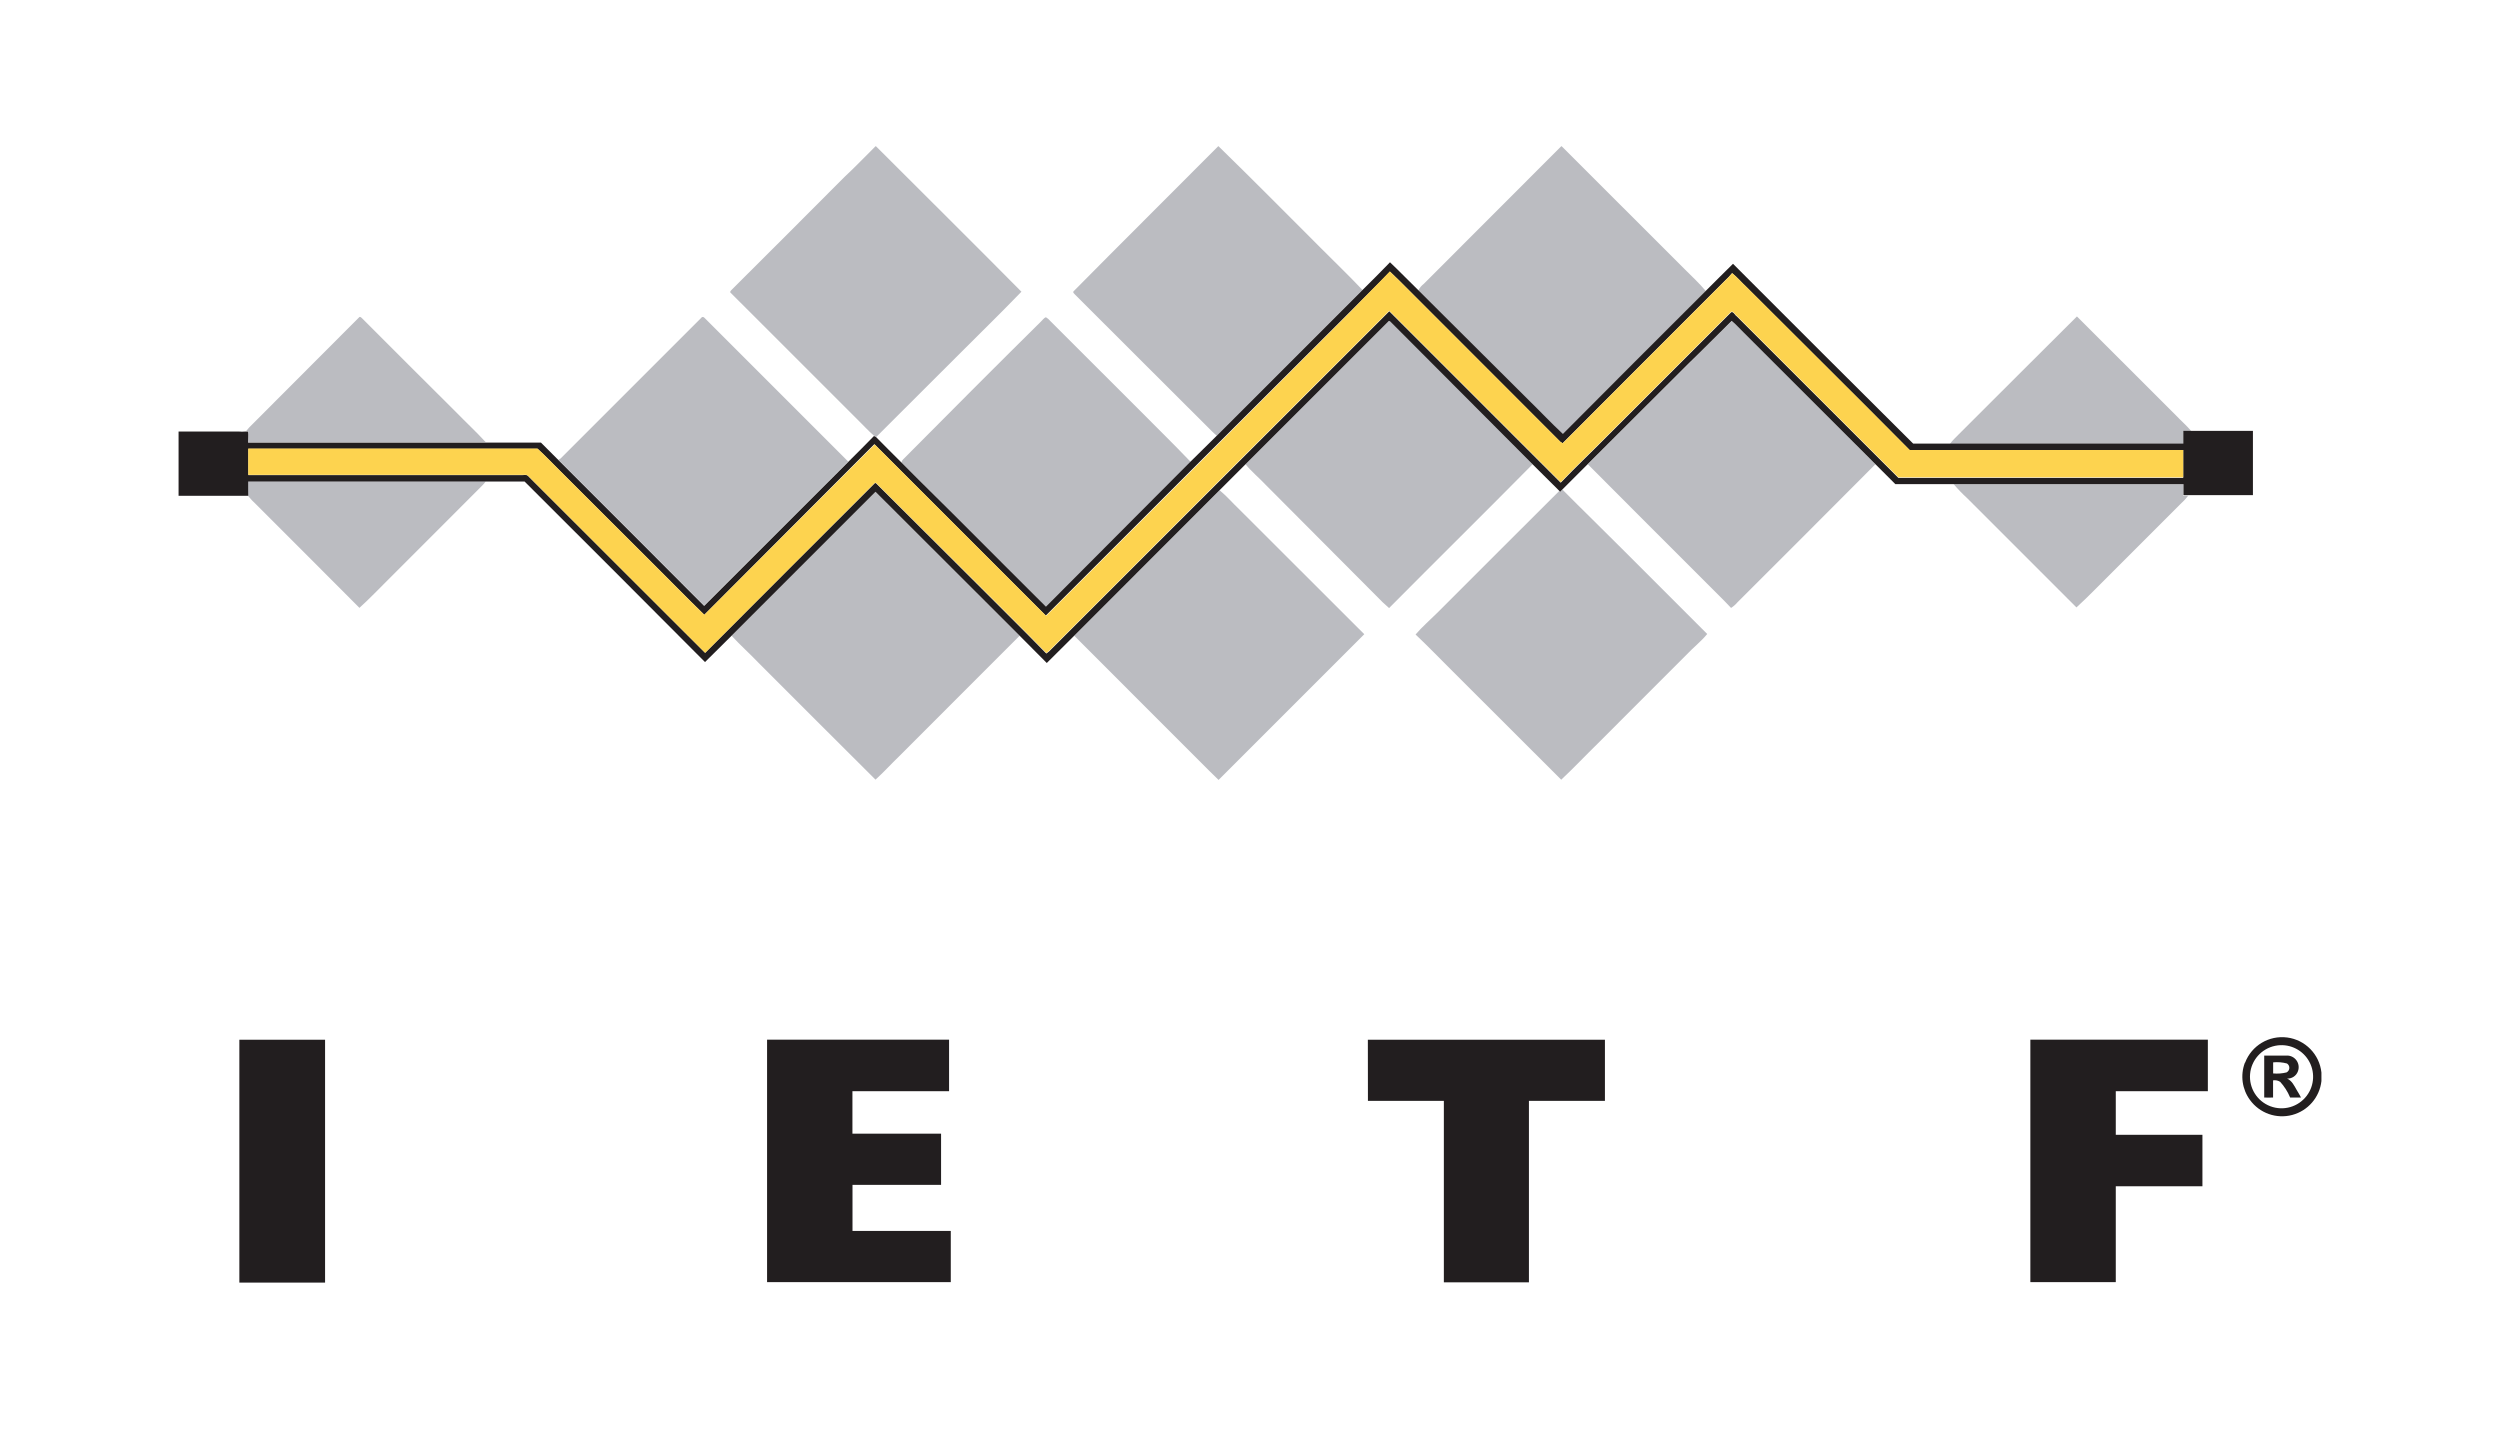
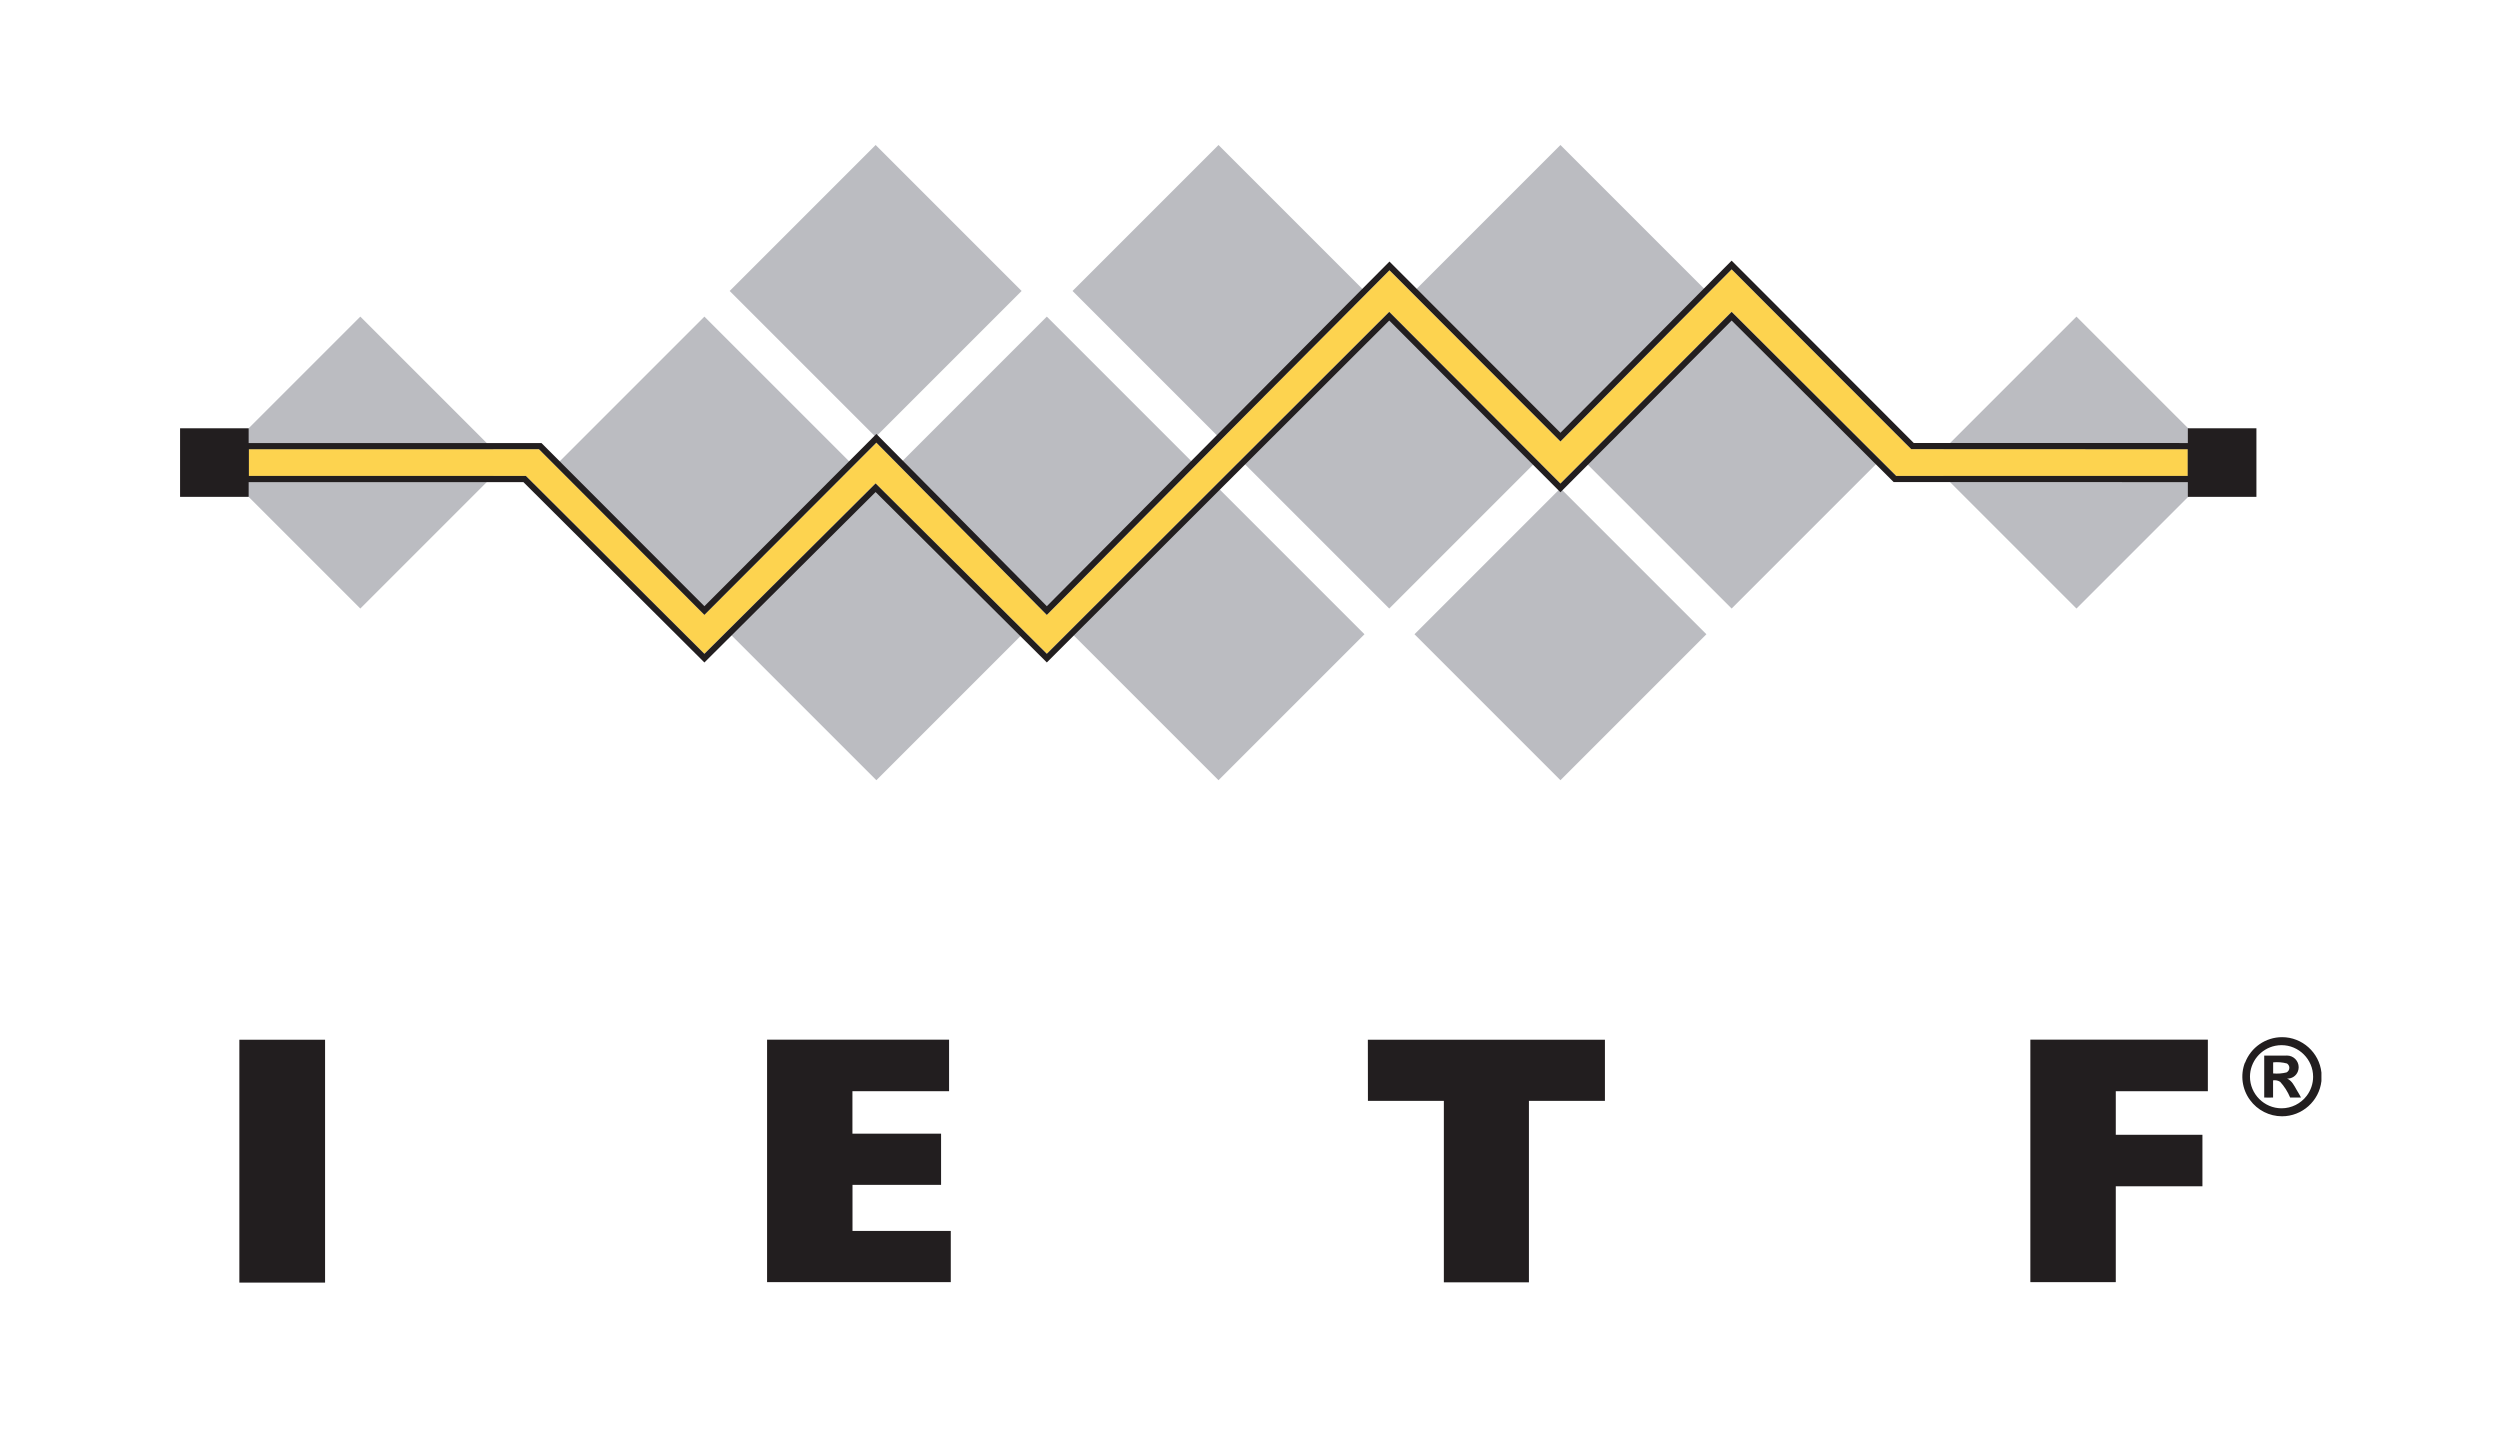
- <svg xmlns="http://www.w3.org/2000/svg" viewBox="0 0 350 200">
-   <defs>
-     <style>.cls-1{fill:none;}.cls-2{fill:#bbbcc1;}.cls-3{fill:#221e1f;}.cls-4{fill:#fdd34f;}</style>
-   </defs>
-   <g id="Layer_2" data-name="Layer 2">
-     <g id="svg2">
-       <rect class="cls-1" width="350" height="200" />
-       <path id="path6" class="cls-2" d="M122.57,20.48h.07C129.42,27.26,136.23,34,143,40.84c-3,3.11-6.15,6.16-9.21,9.24L122.68,61.17a.57.57,0,0,0-.34-.18c-.78-.68-1.48-1.46-2.22-2.18L102.3,41c-.17-.12,0-.28.08-.38q7.94-7.9,15.84-15.84C119.72,23.39,121.12,21.91,122.57,20.48Z" />
-       <path id="path8" class="cls-2" d="M170.54,20.48h.06C175.44,25.2,180.19,30,185,34.81c1.91,1.93,3.88,3.8,5.74,5.78L170.35,61a10.44,10.44,0,0,1-.77-.71c-6.39-6.34-12.72-12.73-19.1-19.07-.09-.12-.33-.27-.18-.44C157,34,163.81,27.25,170.54,20.48Z" />
-       <path id="path10" class="cls-2" d="M218.57,20.48h.07q8.63,8.64,17.27,17.26c1,1,2,1.92,2.9,3-6.69,6.69-13.4,13.36-20.06,20.08-1.65-1.54-3.19-3.18-4.8-4.75l-15.39-15.4a2.65,2.65,0,0,1,.77-.93Z" />
-       <path id="path12" class="cls-2" d="M50.25,44.45c.14-.2.32,0,.44.11,4.33,4.37,8.72,8.7,13.08,13.06,1.4,1.44,2.87,2.8,4.23,4.28H34.75c0-.52,0-1,0-1.55l-.29,0a7,7,0,0,1,.82-.9Z" />
-       <path id="path14" class="cls-2" d="M98.2,44.47c.12-.17.34-.09.45.05q10,10,20.09,20.09Q108.66,74.69,98.57,84.77,88.4,74.55,78.19,64.37l.28-.17Q88.33,54.33,98.2,44.47Z" />
-       <path id="path16" class="cls-2" d="M145.75,45c.22-.2.39-.49.68-.59a3.06,3.06,0,0,1,.69.61l11.66,11.65c2.63,2.67,5.32,5.27,7.92,8q-10.14,10.14-20.28,20.27c-3.58-3.55-7.13-7.13-10.7-10.69-3.16-3.19-6.38-6.3-9.53-9.49a1,1,0,0,1,.25-.45C132.89,57.82,139.3,51.37,145.75,45Z" />
-       <path id="path18" class="cls-2" d="M274.25,60.78c5.51-5.49,11-11,16.52-16.48L304.6,58.12c.72.76,1.52,1.45,2.2,2.25-.39,0-.78,0-1.16,0,0,.59,0,1.19,0,1.78-10.88,0-21.77,0-32.66,0C273.35,61.65,273.81,61.23,274.25,60.78Z" />
-       <path id="path20" class="cls-2" d="M194.35,45c.12-.21.29,0,.39.1L214.56,65c-6.66,6.74-13.41,13.4-20.09,20.13a23.82,23.82,0,0,1-1.78-1.7L177.21,67.89c-.94-1-2-1.86-2.83-2.89Q184.37,55,194.35,45Z" />
-       <path id="path22" class="cls-2" d="M236.48,50.85c2-2,4-4,6-5.93.62.5,1.14,1.13,1.72,1.68L262.55,65q-9.65,9.69-19.33,19.35a3.93,3.93,0,0,1-.87.76c-1.1-1.18-2.27-2.29-3.4-3.44-5.54-5.56-11.11-11.08-16.64-16.66C227,60.28,231.74,55.55,236.48,50.85Z" />
-       <path id="path24" class="cls-2" d="M34.75,67.4H68a3.58,3.58,0,0,1-.47.56L54.32,81.18c-1.32,1.3-2.6,2.66-4,3.92-4.8-4.84-9.64-9.64-14.45-14.47a11.2,11.2,0,0,1-1.16-1.23C34.77,68.73,34.75,68.07,34.75,67.4Z" />
-       <path id="path26" class="cls-2" d="M273.51,67.78h32.12v1.61h.73a8.79,8.79,0,0,1-1.1,1.18l-9.47,9.47c-1.7,1.67-3.34,3.41-5.09,5q-7.63-7.65-15.3-15.3A21.1,21.1,0,0,1,273.51,67.78Z" />
-       <path id="path28" class="cls-2" d="M218.48,68.84l.27-.29c2.73,2.76,5.52,5.46,8.26,8.21,4,4,8,8,12,12-.88,1.07-2,1.94-2.94,2.94l-12.37,12.38c-1.72,1.68-3.38,3.44-5.13,5.08Q211,101.61,203.39,94c-1.74-1.72-3.43-3.49-5.21-5.17.92-1.08,2-2,3-3,5.72-5.7,11.41-11.43,17.14-17.12Z" />
-       <path id="path30" class="cls-2" d="M150.39,89q10.19-10.17,20.36-20.36c1,.82,1.83,1.8,2.76,2.68L191,88.79Q180.81,99,170.6,109.19c-1.86-1.79-3.65-3.65-5.48-5.45C160.21,98.82,155.29,93.92,150.39,89Z" />
-       <path id="path32" class="cls-2" d="M102.42,89l20.15-20.15L142.75,89q-8.43,8.46-16.89,16.9c-1.11,1.07-2.15,2.22-3.29,3.25-5.48-5.43-10.91-10.91-16.37-16.35C105,91.54,103.63,90.32,102.42,89Z" />
-       <path id="path35" class="cls-3" d="M194.58,36.7c1.36,1.28,2.65,2.64,4,3.94L214,56c1.61,1.57,3.15,3.21,4.8,4.75,6.66-6.72,13.37-13.39,20.06-20.08,1.26-1.24,2.49-2.51,3.76-3.74,8.4,8.39,16.79,16.81,25.22,25.17,1.72,0,3.44,0,5.16,0,10.89,0,21.78,0,32.66,0,0-.59,0-1.19,0-1.78.38,0,.77,0,1.16,0,2.86,0,5.72,0,8.59,0v9c-3,0-6,0-9,0h-.73V67.78H273.51c-2.72,0-5.44,0-8.16,0-.93-.93-1.86-1.87-2.8-2.8L244.16,46.6c-.58-.55-1.1-1.18-1.72-1.68-2,1.95-4,4-6,5.93-4.74,4.7-9.44,9.43-14.17,14.14l-3.56,3.56-.27.29-.18-.16L214.56,65,194.74,45.12c-.1-.1-.27-.31-.39-.1q-10,10-20,20-1.83,1.8-3.63,3.63Q160.57,78.82,150.39,89c-1.29,1.27-2.55,2.56-3.84,3.82L142.75,89,122.57,68.85,102.42,89c-1.25,1.22-2.46,2.48-3.72,3.69Q86.07,80,73.44,67.41c-1.81,0-3.62,0-5.43,0H34.75c0,.67,0,1.33,0,2-3.25,0-6.5,0-9.75,0v-9h8.34a5.76,5.76,0,0,0,1.1,0l.29,0c.05.52,0,1,0,1.55h41c.82.83,1.65,1.64,2.47,2.47q10.2,10.18,20.38,20.4,10.09-10.06,20.17-20.16c1.2-1.21,2.42-2.39,3.6-3.62a.57.57,0,0,1,.34.18c1.16,1.19,2.34,2.35,3.51,3.52,3.15,3.19,6.37,6.3,9.53,9.49,3.57,3.56,7.12,7.14,10.7,10.69Q156.57,74.76,166.7,64.6L170.35,61l20.37-20.37c1.29-1.29,2.6-2.57,3.86-3.89m0,1.31c-1.76,1.84-3.59,3.6-5.38,5.42Q167.8,64.79,146.41,86.18q-12-12-24-24Q110.52,74.12,98.6,86.07c-2.47-2.41-4.88-4.88-7.33-7.31L78.48,66c-1.08-1.06-2.11-2.16-3.22-3.17-13.49,0-27,0-40.49,0,0,1.23,0,2.46,0,3.69,12.77,0,25.54,0,38.31,0,.27,0,.61-.1.83.1L98.72,91.4q11.86-11.9,23.76-23.76l.15,0L136.7,81.67c3.26,3.28,6.57,6.52,9.79,9.83a4.33,4.33,0,0,0,.75-.67q23.63-23.62,47.26-47.25c8,8,16,16,24,24,2.17-2.27,4.46-4.43,6.67-6.67l17.2-17.2c.33-.11.51.42.78.58q11.31,11.3,22.62,22.61,19.94,0,39.88,0V63H267.34c-7.58-7.65-15.24-15.22-22.85-22.83-.67-.63-1.27-1.35-2-1.93a9.69,9.69,0,0,1-.94,1c-7.59,7.62-15.22,15.2-22.79,22.82a2,2,0,0,1-.61-.5L199.72,43.11C198,41.42,196.33,39.67,194.57,38Z" />
-       <path id="path37" class="cls-3" d="M314.31,148.78A5.54,5.54,0,0,1,325,150.16v1.19A5.55,5.55,0,0,1,315,154a5.52,5.52,0,0,1-.72-5.21m4.26-2.38a4.42,4.42,0,1,0,4.4,7,4.42,4.42,0,0,0-4.4-7Z" />
-       <path id="path39" class="cls-3" d="M33.51,145.56h12q0,17,0,34h-12Q33.53,162.54,33.51,145.56Z" />
-       <path id="path41" class="cls-3" d="M107.39,145.55h25.48c0,2.41,0,4.82,0,7.22-4.51,0-9,0-13.53,0,0,2,0,4,0,5.94,4.14,0,8.27,0,12.41,0v7.17h-12.4c0,2.15,0,4.3,0,6.45,4.59,0,9.18,0,13.76,0,0,2.39,0,4.78,0,7.17H107.39Q107.38,162.54,107.39,145.55Z" />
-       <path id="path43" class="cls-3" d="M191.5,145.56h33.19c0,2.86,0,5.71,0,8.56H214.05q0,12.7,0,25.41H202.14c0-8.47,0-16.94,0-25.41H191.51C191.5,151.26,191.51,148.41,191.5,145.56Z" />
-       <path id="path45" class="cls-3" d="M284.25,145.55H309.1c0,2.4,0,4.81,0,7.22q-6.45,0-12.89,0,0,3,0,6.1h12.13v7.21c-4.05,0-8.09,0-12.13,0,0,4.47,0,9,0,13.42H284.25Z" />
-       <path id="path47" class="cls-3" d="M317,147.78h3.08a1.63,1.63,0,0,1,1.63,2.2A1.54,1.54,0,0,1,320.2,151c.66.3,1,1,1.32,1.57.2.36.44.7.61,1.08h-1.51a7.69,7.69,0,0,0-1.39-2.19,1.43,1.43,0,0,0-1-.21c0,.8,0,1.6,0,2.4a10.26,10.26,0,0,1-1.24,0c0-2,0-3.92,0-5.88m1.25.95c0,.52,0,1,0,1.56a5.58,5.58,0,0,0,1.87-.14.72.72,0,0,0,.07-1.25A5.39,5.39,0,0,0,318.23,148.73Z" />
-       <path id="path50" class="cls-4" d="M194.57,38c1.76,1.66,3.43,3.41,5.15,5.1l18.45,18.46a2,2,0,0,0,.61.5c7.57-7.62,15.2-15.2,22.79-22.82a9.69,9.69,0,0,0,.94-1c.71.58,1.31,1.3,2,1.93,7.61,7.61,15.27,15.18,22.85,22.83h38.29v3.83q-19.94,0-39.88,0-11.33-11.3-22.62-22.61c-.27-.16-.45-.69-.78-.58l-17.2,17.2c-2.21,2.24-4.5,4.4-6.67,6.67-8-8-16-16-24-24q-23.66,23.61-47.26,47.25a4.33,4.33,0,0,1-.75.67c-3.22-3.31-6.53-6.55-9.79-9.83L122.63,67.6l-.15,0Q110.6,79.51,98.72,91.4L73.89,66.58c-.22-.2-.56-.06-.83-.1-12.77,0-25.54,0-38.31,0,0-1.23,0-2.46,0-3.69,13.5,0,27,0,40.49,0,1.11,1,2.14,2.11,3.22,3.17L91.27,78.76c2.45,2.43,4.86,4.9,7.33,7.31q11.93-11.94,23.86-23.85,12,12,24,24,21.43-21.34,42.78-42.75C191,41.61,192.81,39.85,194.57,38Z" />
+ <svg xmlns="http://www.w3.org/2000/svg" width="100%" height="100%" viewBox="0 0 3500 2000" version="1.1" xml:space="preserve" style="fill-rule:evenodd;clip-rule:evenodd;stroke-linejoin:round;stroke-miterlimit:2;">
+   <g id="Logo">
+     <g>
+       <path d="M504.454,443.246L300.1,647.6L504.454,851.954L708.808,647.6L504.454,443.246Z" style="fill:#bbbcc1;" />
+     </g>
+     <g>
+       <path d="M986.162,443.246L781.808,647.6L986.162,851.954L1190.52,647.6L986.162,443.246Z" style="fill:#bbbcc1;" />
+     </g>
+     <g>
+       <path d="M1226.9,683.6L1022.55,887.954L1226.9,1092.31L1431.26,887.954L1226.9,683.6Z" style="fill:#bbbcc1;" />
+     </g>
+     <g>
+       <path d="M1705.9,683.6L1501.55,887.954L1705.9,1092.31L1910.26,887.954L1705.9,683.6Z" style="fill:#bbbcc1;" />
+     </g>
+     <g>
+       <path d="M2184.61,683.6L1980.26,887.954L2184.61,1092.31L2388.97,887.954L2184.61,683.6Z" style="fill:#bbbcc1;" />
+     </g>
+     <g>
+       <path d="M1225.9,203L1021.55,407.354L1225.9,611.708L1430.26,407.354L1225.9,203Z" style="fill:#bbbcc1;" />
+     </g>
+     <g>
+       <path d="M1705.9,203L1501.55,407.354L1705.9,611.708L1910.26,407.354L1705.9,203Z" style="fill:#bbbcc1;" />
+     </g>
+     <g>
+       <path d="M2184.61,203L1980.26,407.354L2184.61,611.708L2388.97,407.354L2184.61,203Z" style="fill:#bbbcc1;" />
+     </g>
+     <g>
+       <path d="M1465.54,443.246L1261.19,647.6L1465.54,851.954L1669.89,647.6L1465.54,443.246Z" style="fill:#bbbcc1;" />
+     </g>
+     <g>
+       <path d="M1944.92,443.246L1740.57,647.6L1944.92,851.954L2149.27,647.6L1944.92,443.246Z" style="fill:#bbbcc1;" />
+     </g>
+     <g>
+       <path d="M2424.3,443.246L2219.95,647.6L2424.3,851.954L2628.65,647.6L2424.3,443.246Z" style="fill:#bbbcc1;" />
+     </g>
+     <g>
+       <path d="M2907.05,443.246L2702.7,647.6L2907.05,851.954L3111.41,647.6L2907.05,443.246Z" style="fill:#bbbcc1;" />
+     </g>
+     <path d="M3062.99,628.85L2675.7,628.8L2424.3,377.091L2184.61,618.03L1945.26,378.351L1465.54,860.914L1226.9,619.729L986.162,860.85L754.479,628.85L348.1,628.85L348.1,666.35L736.308,666.35L986.162,915.35L1225.85,676.755L1465.54,915.302L1944.92,436.594L2184.61,676.991L2424.3,436.6L2654.68,666.3L3062.99,666.35L3062.99,628.85Z" style="fill:#fdd34f;" />
+     <path d="M3071.59,674.951L2651.12,674.9C2651.12,674.9 2424.32,448.762 2424.32,448.762L2184.61,689.172L1944.91,448.761L1465.55,927.446L1225.85,688.889L986.158,927.488L732.754,674.95L339.5,674.95L339.5,620.25L758.045,620.25L986.161,848.679L1226.93,607.529C1226.93,607.529 1465.56,848.702 1465.56,848.702L1945.24,366.167L2184.6,605.848L2424.29,364.91L2679.27,620.2L3071.59,620.251L3071.59,674.951ZM3062.99,628.85L2675.7,628.8L2424.3,377.091L2184.61,618.03L1945.26,378.351L1465.54,860.914L1226.9,619.729L986.162,860.85L754.479,628.85L348.1,628.85L348.1,666.35L736.308,666.35L986.162,915.35L1225.85,676.755L1465.54,915.302L1944.92,436.594L2184.61,676.991L2424.3,436.6L2654.68,666.3L3062.99,666.35L3062.99,628.85Z" style="fill:#221e1f;" />
+     <g>
+       <rect x="252.1" y="599.6" width="96" height="96" style="fill:#221e1f;" />
+     </g>
+     <g>
+       <rect x="3062.99" y="599.6" width="96" height="96" style="fill:#221e1f;" />
    </g>
  </g>
+   <g id="Text">
+     <path id="path37" d="M3143.1,1487.8C3151.24,1466.32 3171.93,1452.03 3194.91,1452.03C3223.11,1452.03 3247.03,1473.56 3250,1501.6L3250,1513.5C3246.86,1541.44 3222.96,1562.8 3194.85,1562.8C3177.13,1562.8 3160.44,1554.32 3150,1540C3138.96,1524.98 3136.25,1505.35 3142.8,1487.9M3185.4,1464.1C3164.86,1468.25 3149.96,1486.47 3149.96,1507.42C3149.96,1531.67 3169.91,1551.62 3194.16,1551.62C3207.99,1551.62 3221.05,1545.13 3229.4,1534.1C3235.21,1526.42 3238.36,1517.05 3238.36,1507.42C3238.36,1483.18 3218.41,1463.22 3194.16,1463.22C3191.22,1463.22 3188.28,1463.52 3185.4,1464.1Z" style="fill:#221e1f;fill-rule:nonzero;" />
+     <path id="path39" d="M335.1,1455.6L455.1,1455.6L455.1,1795.6L335.1,1795.6C335.233,1682.13 335.233,1568.8 335.1,1455.6Z" style="fill:#221e1f;fill-rule:nonzero;" />
+     <path id="path41" d="M1073.9,1455.5L1328.7,1455.5L1328.7,1527.7L1193.4,1527.7L1193.4,1587.1L1317.5,1587.1L1317.5,1658.8L1193.5,1658.8L1193.5,1723.3L1331.1,1723.3L1331.1,1795L1073.9,1795C1073.83,1681.93 1073.83,1568.77 1073.9,1455.5Z" style="fill:#221e1f;fill-rule:nonzero;" />
+     <path id="path43" d="M1915,1455.6L2246.9,1455.6L2246.9,1541.2L2140.5,1541.2L2140.5,1795.3L2021.4,1795.3L2021.4,1541.2L1915.1,1541.2C1915,1512.6 1915.1,1484.1 1915,1455.6Z" style="fill:#221e1f;fill-rule:nonzero;" />
+     <path id="path45" d="M2842.5,1455.5L3091,1455.5L3091,1527.7L2962.1,1527.7L2962.1,1588.7L3083.4,1588.7L3083.4,1660.8L2962.1,1660.8L2962.1,1795L2842.5,1795L2842.5,1455.5Z" style="fill:#221e1f;fill-rule:nonzero;" />
+     <path id="path47" d="M3170,1477.8L3200.8,1477.8C3201.15,1477.78 3201.49,1477.77 3201.84,1477.77C3210.78,1477.77 3218.14,1485.12 3218.14,1494.07C3218.14,1496.03 3217.79,1497.97 3217.1,1499.8C3214.84,1506.12 3208.7,1510.26 3202,1510C3208.6,1513 3212,1520 3215.2,1525.7C3217.2,1529.3 3219.6,1532.7 3221.3,1536.5L3206.2,1536.5C3202.84,1528.47 3198.14,1521.06 3192.3,1514.6C3189.34,1512.69 3185.78,1511.94 3182.3,1512.5L3182.3,1536.5C3178.17,1536.75 3174.03,1536.75 3169.9,1536.5L3169.9,1477.7M3182.4,1487.2L3182.4,1502.8C3188.67,1503.39 3194.99,1502.92 3201.1,1501.4C3203.55,1500.19 3205.1,1497.68 3205.1,1494.95C3205.1,1492.51 3203.85,1490.22 3201.8,1488.9C3195.45,1487.18 3188.84,1486.64 3182.3,1487.3L3182.4,1487.2Z" style="fill:#221e1f;fill-rule:nonzero;" />
+   </g>
</svg>
